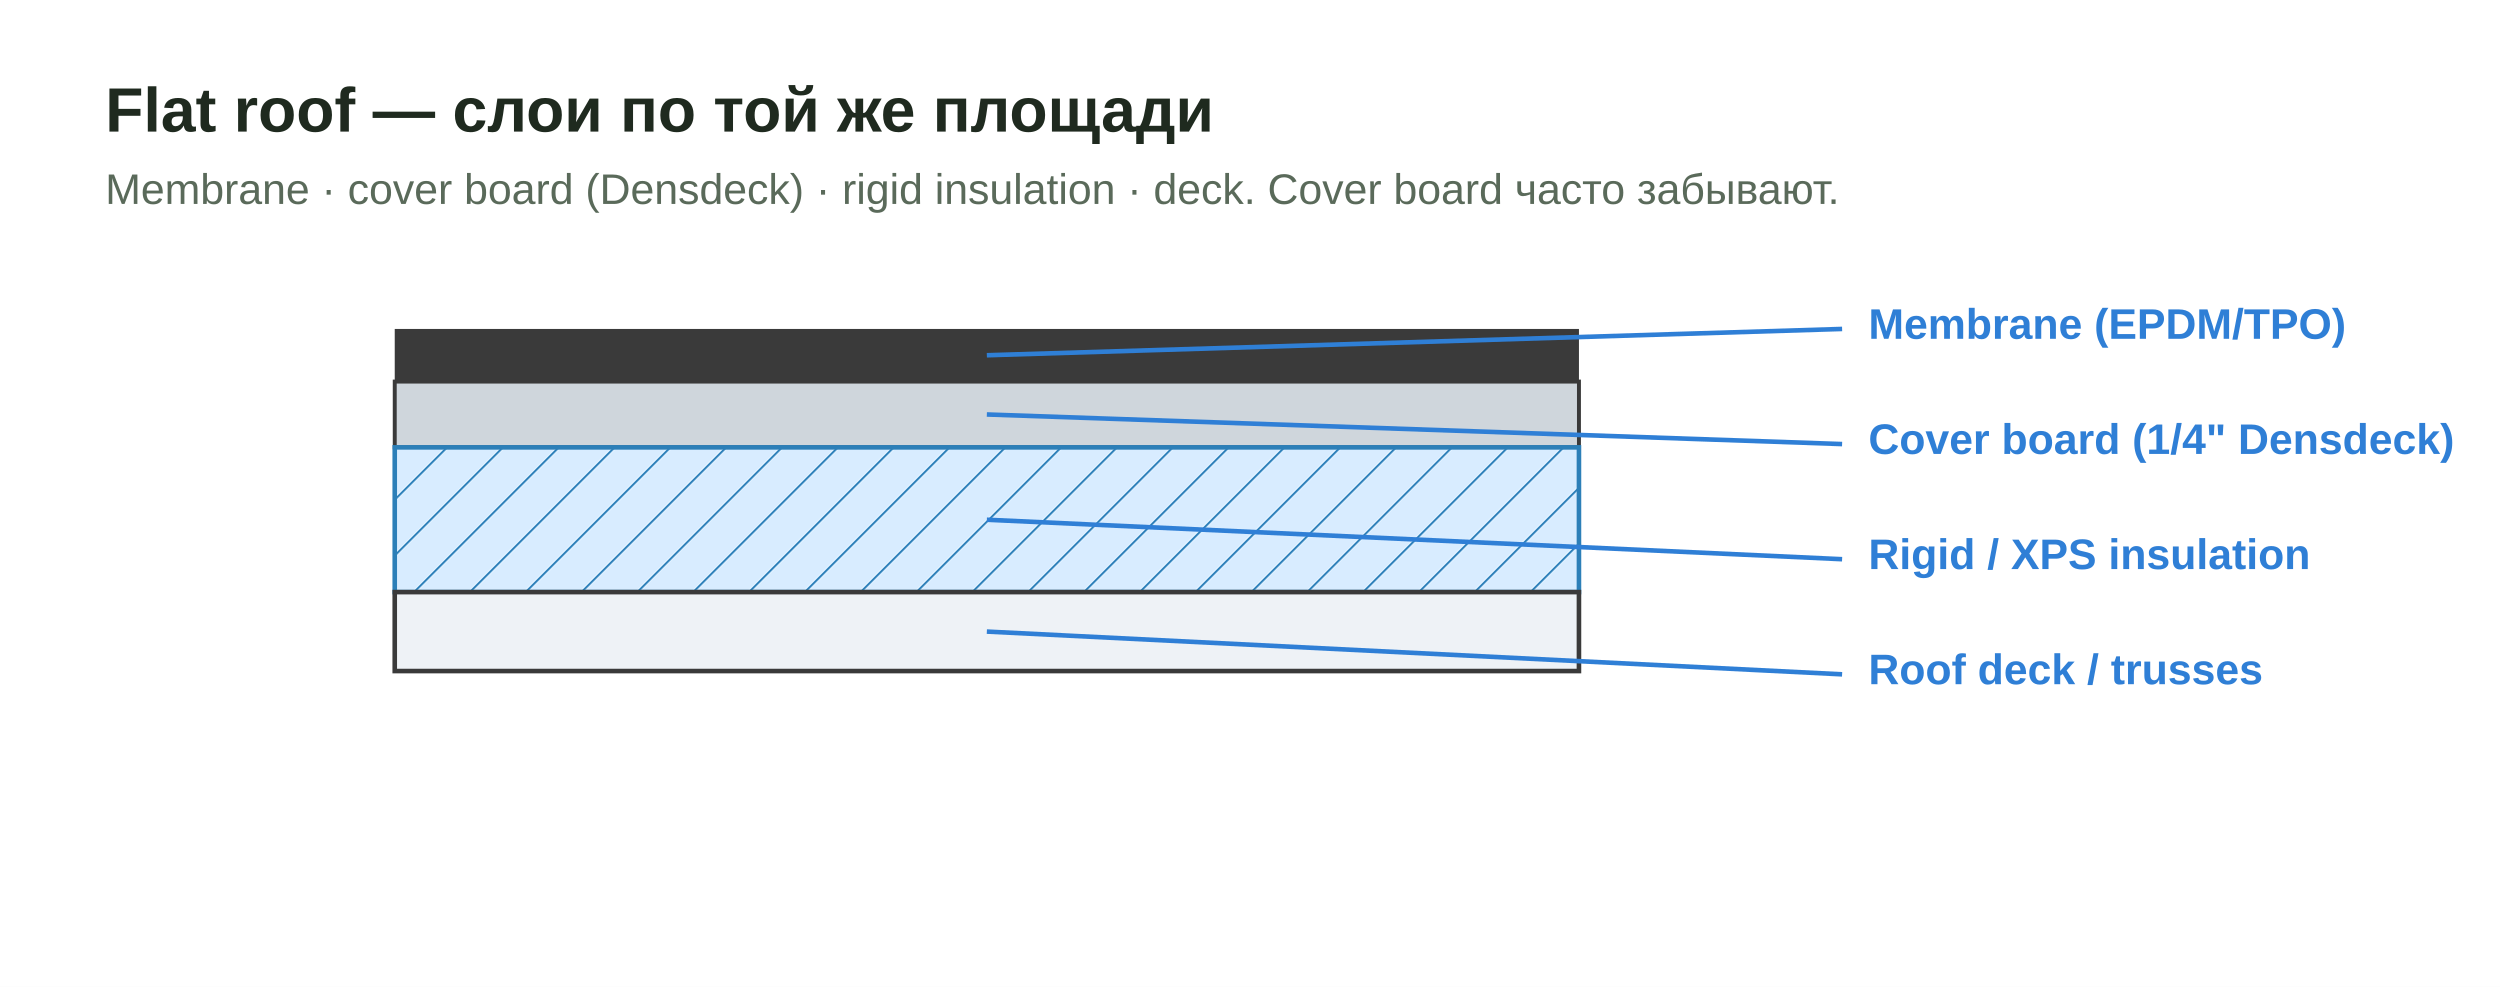
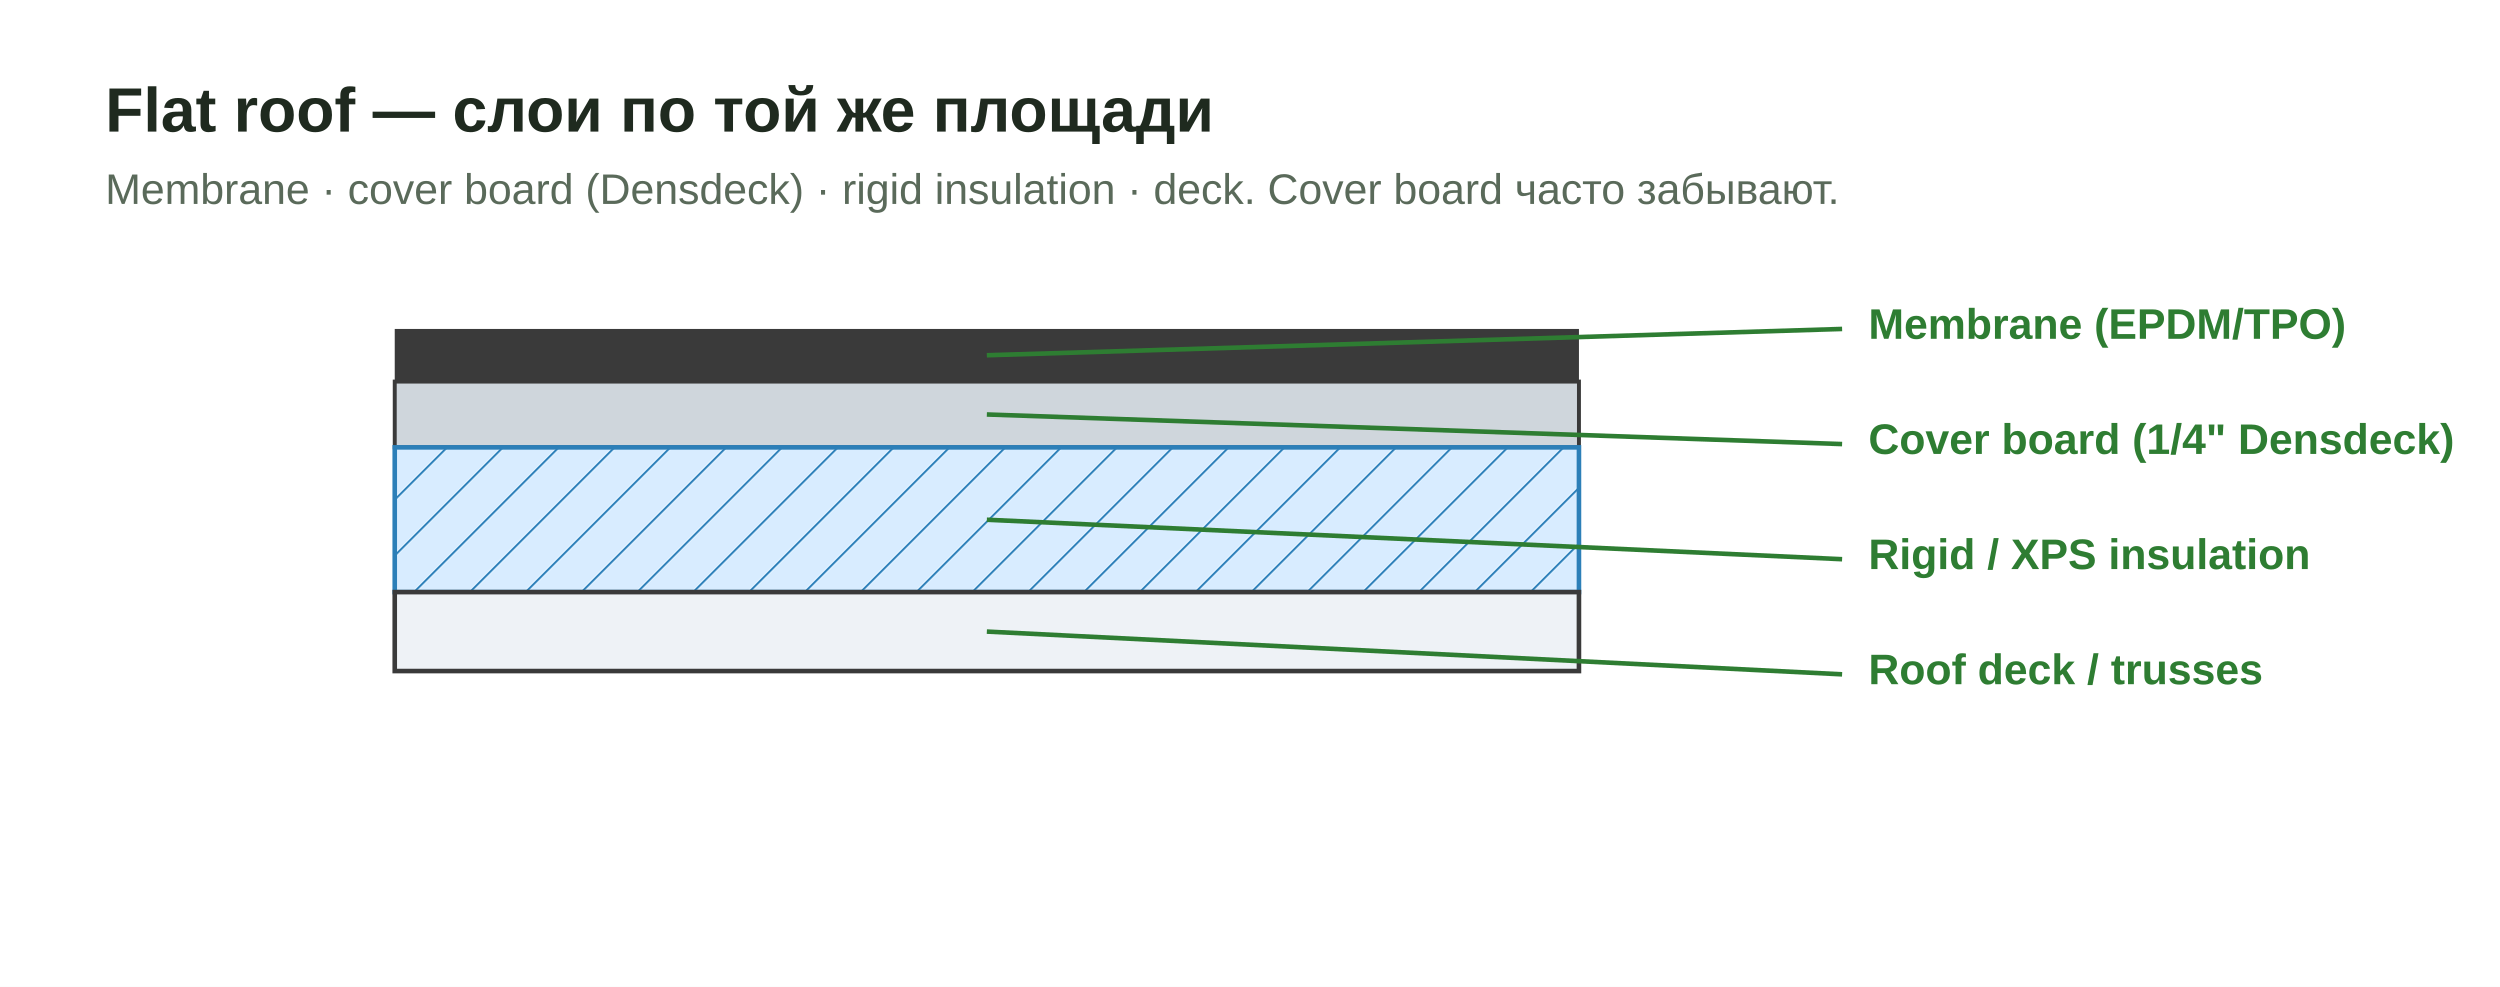
<svg xmlns="http://www.w3.org/2000/svg" viewBox="0 0 760 300" role="img" aria-labelledby="t">
  <defs>
    <pattern id="rig" width="12" height="12" patternUnits="userSpaceOnUse" patternTransform="rotate(45)">
      <rect width="12" height="12" fill="#d8ecff" />
      <line x1="0" y1="0" x2="0" y2="12" stroke="#2c7fb8" stroke-width="1.1" />
    </pattern>
-     <style>.t{font:700 19px "Segoe UI",Arial,sans-serif;fill:#1f2a1f}.s{font:400 13px "Segoe UI",Arial,sans-serif;fill:#5a6a5a}.l{font:600 13px "Segoe UI",Arial,sans-serif;fill:#2f7fd6}</style>
+     <style>.t{font:700 19px "Segoe UI",Arial,sans-serif;fill:#1f2a1f}.s{font:400 13px "Segoe UI",Arial,sans-serif;fill:#5a6a5a}.l{font:600 13px "Segoe UI",Arial,sans-serif;fill:#2e7d32}</style>
  </defs>
  <rect width="760" height="300" fill="#fff" />
  <text class="t" x="32" y="40">Flat roof — слои по той же площади</text>
  <text class="s" x="32" y="62">Membrane · cover board (Densdeck) · rigid insulation · deck. Cover board часто забывают.</text>
  <rect x="120" y="100" width="360" height="16" fill="#3a3a3a" />
  <rect x="120" y="116" width="360" height="20" fill="#cfd6dc" stroke="#3a3a3a" stroke-width="1.2" />
  <rect x="120" y="136" width="360" height="44" fill="url(#rig)" stroke="#2c7fb8" stroke-width="1.4" />
  <rect x="120" y="180" width="360" height="24" fill="#eef2f6" stroke="#3a3a3a" stroke-width="1.4" />
-   <line x1="300" y1="108" x2="560" y2="100" stroke="#2f7fd6" stroke-width="1.4" />
+   <line x1="300" y1="108" x2="560" y2="100" stroke="#2e7d32" stroke-width="1.4" />
  <text class="l" x="568" y="103">Membrane (EPDM/TPO)</text>
-   <line x1="300" y1="126" x2="560" y2="135" stroke="#2f7fd6" stroke-width="1.4" />
+   <line x1="300" y1="126" x2="560" y2="135" stroke="#2e7d32" stroke-width="1.4" />
  <text class="l" x="568" y="138">Cover board (1/4" Densdeck)</text>
-   <line x1="300" y1="158" x2="560" y2="170" stroke="#2f7fd6" stroke-width="1.4" />
+   <line x1="300" y1="158" x2="560" y2="170" stroke="#2e7d32" stroke-width="1.4" />
  <text class="l" x="568" y="173">Rigid / XPS insulation</text>
-   <line x1="300" y1="192" x2="560" y2="205" stroke="#2f7fd6" stroke-width="1.4" />
+   <line x1="300" y1="192" x2="560" y2="205" stroke="#2e7d32" stroke-width="1.4" />
  <text class="l" x="568" y="208">Roof deck / trusses</text>
</svg>
